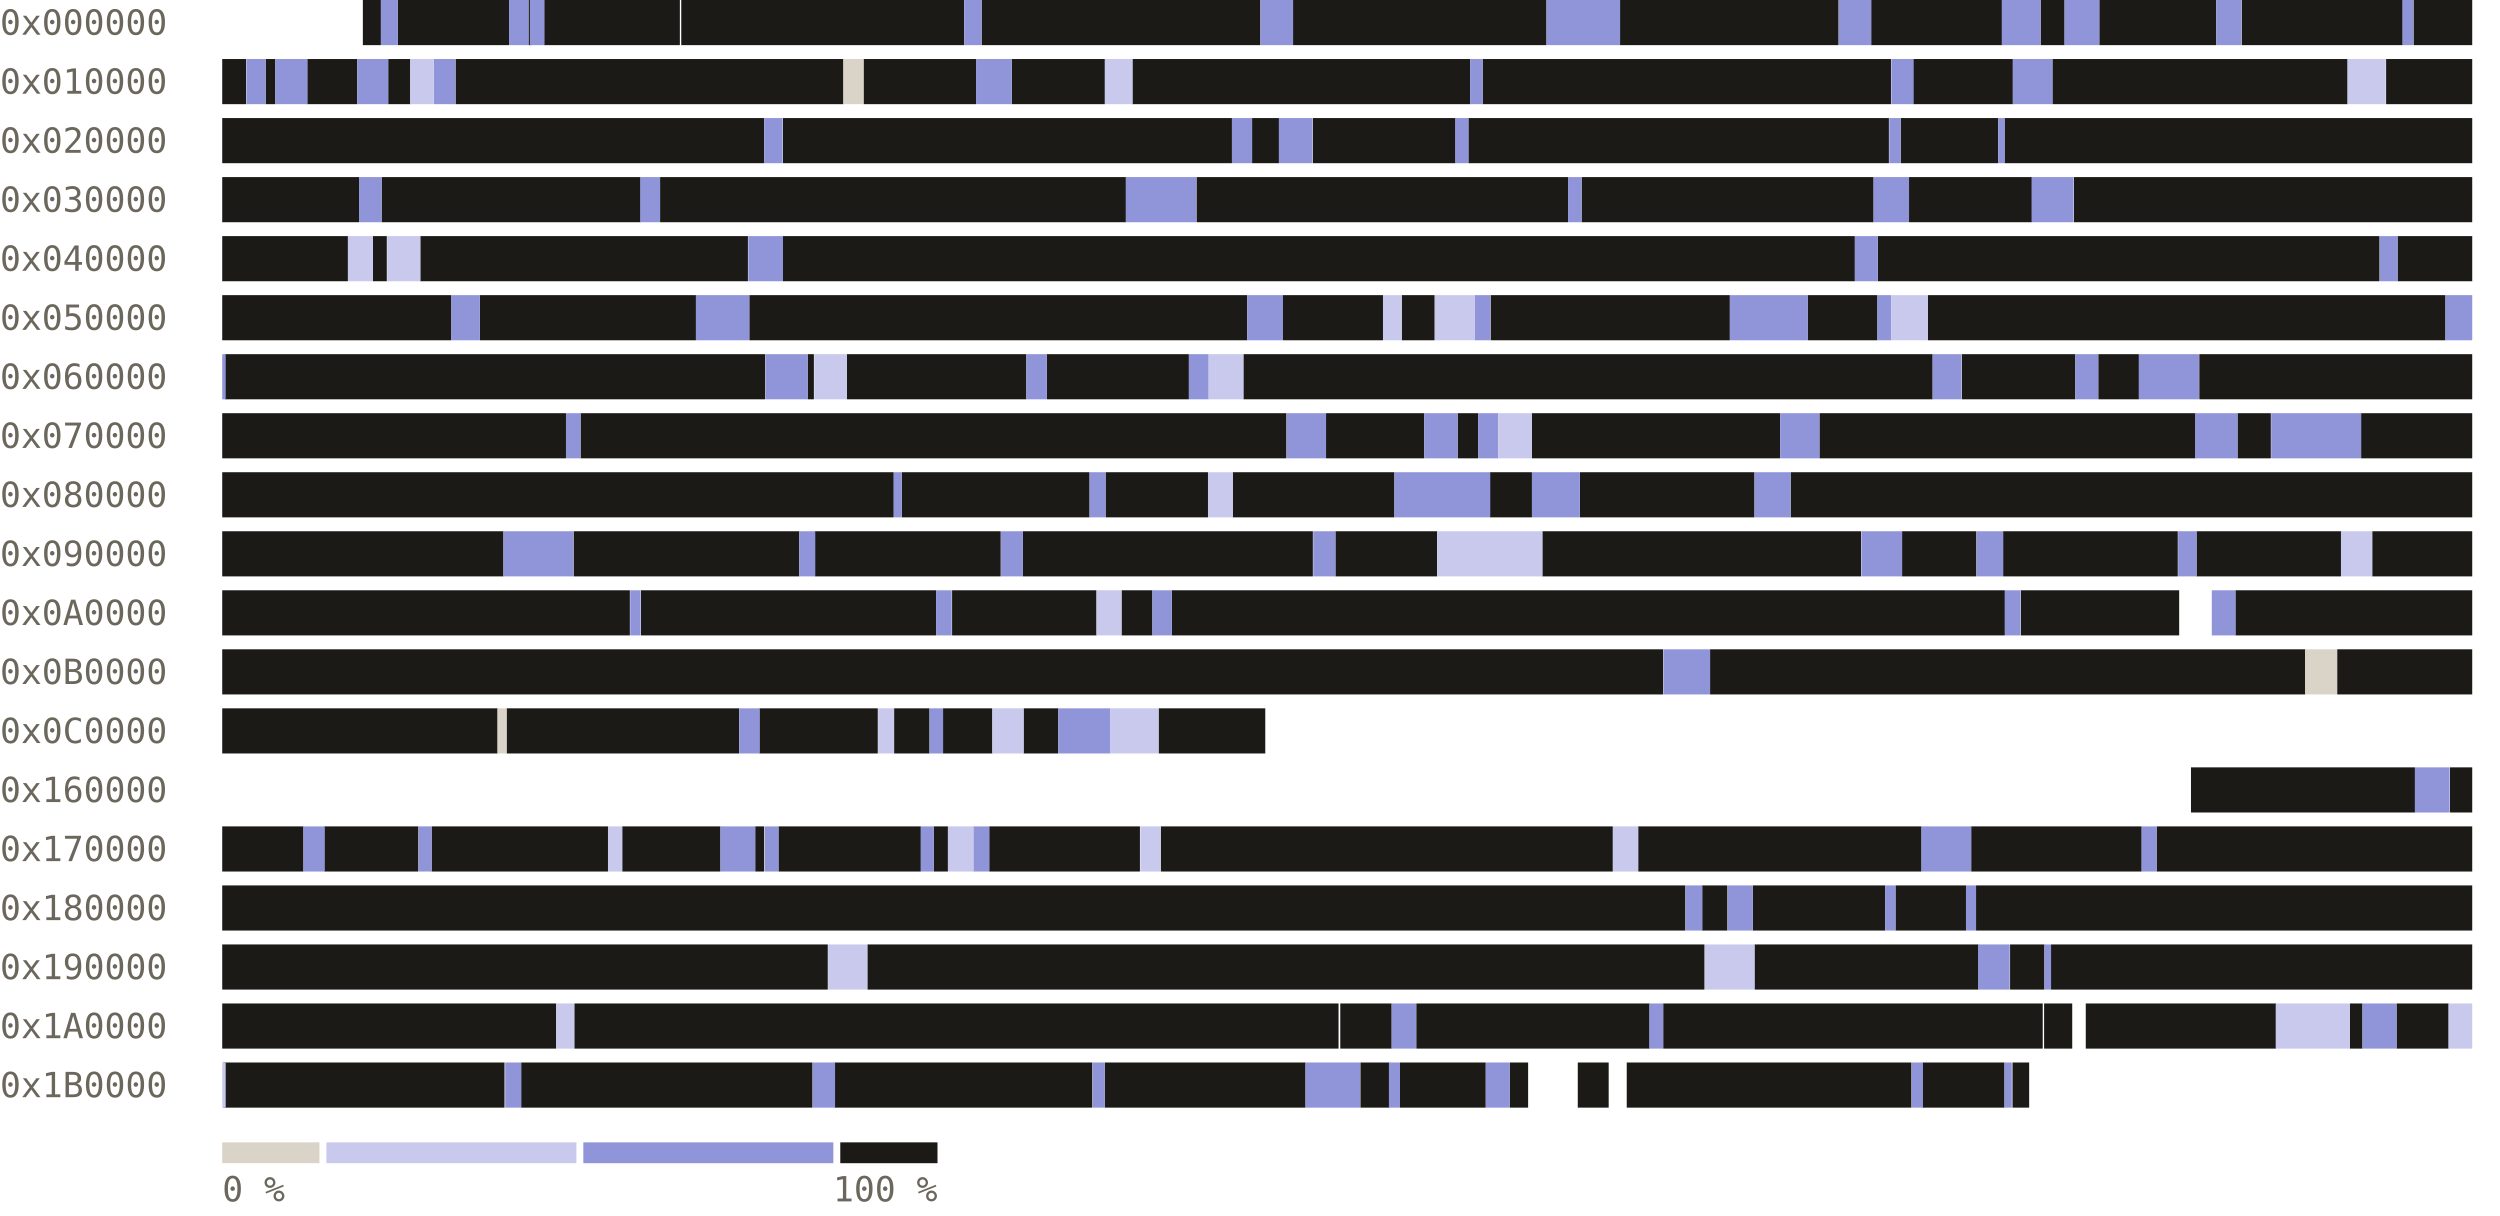
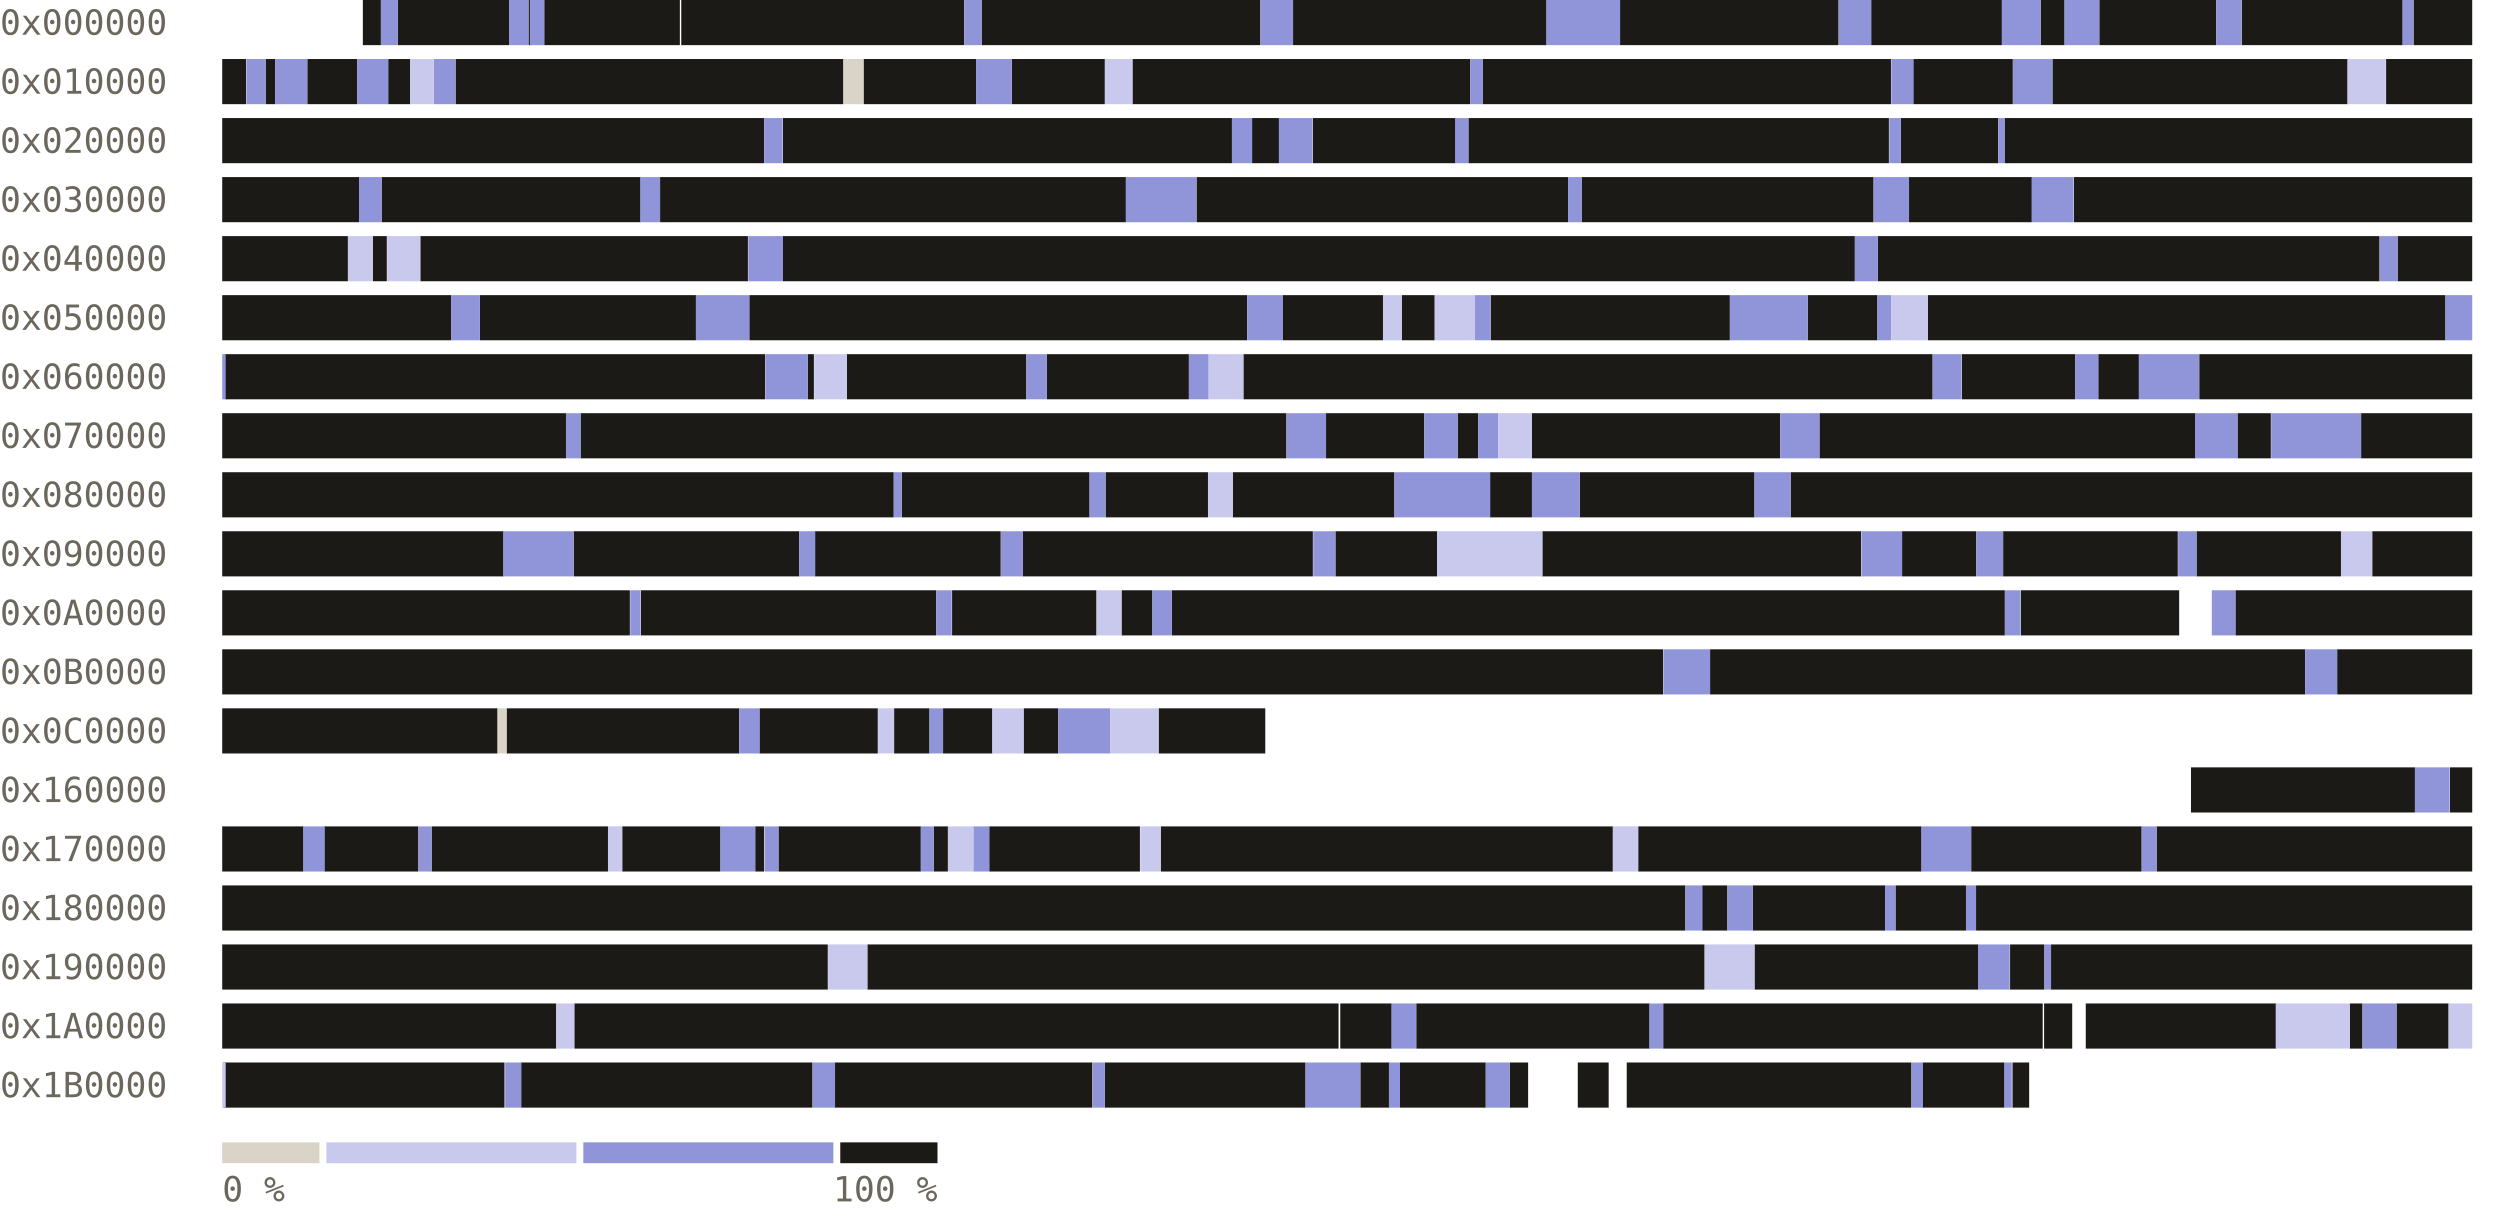
<svg xmlns="http://www.w3.org/2000/svg" viewBox="0 0 720 350" width="720" height="350">
  <style>text{font:10px monospace;fill:#6b675c}.q0{fill:#d9d4c7}.q1{fill:#e3e2f2}.q2{fill:#d6d6ef}.q3{fill:#c8c9ec}.q4{fill:#babce8}.q5{fill:#acafe4}.q6{fill:#9ea2df}.q7{fill:#9094d8}.q8{fill:#8186cf}.q9{fill:#7277c4}.q10{fill:#1b1a17}@media (prefers-color-scheme:dark){text{fill:#a8a293}.q0{fill:#4a463d}.q1{fill:#35375a}.q2{fill:#3c3f66}.q3{fill:#444772}.q4{fill:#4d517f}.q5{fill:#575b8c}.q6{fill:#62669a}.q7{fill:#6e72a8}.q8{fill:#7b7fb6}.q9{fill:#888cc4}.q10{fill:#d6d0bd}}</style>
  <text x="0" y="10">0x000000</text>
  <text x="0" y="27">0x010000</text>
  <text x="0" y="44">0x020000</text>
  <text x="0" y="61">0x030000</text>
  <text x="0" y="78">0x040000</text>
  <text x="0" y="95">0x050000</text>
  <text x="0" y="112">0x060000</text>
  <text x="0" y="129">0x070000</text>
  <text x="0" y="146">0x080000</text>
  <text x="0" y="163">0x090000</text>
  <text x="0" y="180">0x0A0000</text>
  <text x="0" y="197">0x0B0000</text>
  <text x="0" y="214">0x0C0000</text>
  <text x="0" y="231">0x160000</text>
  <text x="0" y="248">0x170000</text>
  <text x="0" y="265">0x180000</text>
  <text x="0" y="282">0x190000</text>
  <text x="0" y="299">0x1A0000</text>
  <text x="0" y="316">0x1B0000</text>
  <path class="q10" d="M104.5 0h5.2v13h-5.2zM114.6 0h32v13h-32zM152.2 0h1v13h-1zM156.7 0h39.1v13h-39.1zM196.2 0h81.5v13h-81.5zM282.7 0h80.3v13h-80.3zM372.4 0h73v13h-73zM466.5 0h63v13h-63zM538.9 0h37.7v13h-37.7zM587.7 0h6.9v13h-6.9zM604.6 0h33.7v13h-33.7zM645.6 0h46.4v13h-46.4zM695.1 0h16.9v13h-16.9zM64 17h6.9v13h-6.9zM76.5 17h2.8v13h-2.8zM88.5 17h14.4v13h-14.4zM111.8 17h6.4v13h-6.4zM131.2 17h111.7v13h-111.7zM248.7 17h32.4v13h-32.4zM291.4 17h26.8v13h-26.8zM326.1 17h97.3v13h-97.3zM427 17h117.6v13h-117.6zM551 17h28.7v13h-28.7zM591.1 17h85v13h-85zM687.2 17h24.8v13h-24.8zM64 34h156.1v13h-156.1zM225.5 34h129.3v13h-129.3zM360.6 34h7.8v13h-7.8zM378.1 34h41.1v13h-41.1zM422.9 34h121.1v13h-121.1zM547.4 34h28.1v13h-28.1zM577.3 34h134.7v13h-134.7zM64 51h39.4v13h-39.4zM109.9 51h74.6v13h-74.6zM190.1 51h134.2v13h-134.2zM344.6 51h107v13h-107zM455.5 51h84.1v13h-84.1zM549.8 51h35.4v13h-35.4zM597.3 51h114.7v13h-114.7zM64 68h36.2v13h-36.2zM107.4 68h4v13h-4zM121 68h94.4v13h-94.4zM225.5 68h308.7v13h-308.7zM540.8 68h144.5v13h-144.5zM690.5 68h21.5v13h-21.5zM64 85h66v13h-66zM138.2 85h62.3v13h-62.3zM215.8 85h143.4v13h-143.4zM369.5 85h28.8v13h-28.8zM403.7 85h9.5v13h-9.5zM429.3 85h68.9v13h-68.9zM520.6 85h20.1v13h-20.1zM555.2 85h149.1v13h-149.1zM64.8 102h155.6v13h-155.6zM232.6 102h1.8v13h-1.8zM243.9 102h51.7v13h-51.7zM301.5 102h40.9v13h-40.9zM358.1 102h198.5v13h-198.5zM565 102h32.7v13h-32.7zM604.3 102h11.7v13h-11.7zM633.4 102h78.6v13h-78.6zM64 119h99v13h-99zM167.2 119h203.3v13h-203.3zM381.9 119h28.3v13h-28.3zM419.8 119h5.9v13h-5.9zM441.2 119h71.5v13h-71.5zM524 119h108.3v13h-108.3zM644.4 119h9.6v13h-9.6zM680 119h32v13h-32zM64 136h193.4v13h-193.4zM259.7 136h54.1v13h-54.1zM318.4 136h29.5v13h-29.5zM355 136h46.6v13h-46.6zM429.1 136h12.1v13h-12.1zM455 136h50.3v13h-50.3zM515.7 136h196.3v13h-196.3zM64 153h81v13h-81zM165.2 153h65v13h-65zM234.7 153h53.5v13h-53.5zM294.6 153h83.5v13h-83.5zM384.6 153h29.3v13h-29.3zM444.2 153h91.8v13h-91.8zM547.8 153h21.4v13h-21.4zM576.9 153h50.3v13h-50.3zM632.6 153h41.6v13h-41.6zM683.2 153h28.8v13h-28.8zM64 170h117.4v13h-117.4zM184.6 170h85v13h-85zM274.2 170h41.6v13h-41.6zM323 170h8.9v13h-8.9zM337.5 170h239.9v13h-239.9zM582 170h45.6v13h-45.6zM643.8 170h68.2v13h-68.2zM64 187h415v13h-415zM492.5 187h171.4v13h-171.4zM673.1 187h38.9v13h-38.9zM64 204h79.3v13h-79.3zM145.9 204h67v13h-67zM218.7 204h34.1v13h-34.1zM257.5 204h10.2v13h-10.2zM271.6 204h14.2v13h-14.2zM294.8 204h10v13h-10zM333.7 204h30.7v13h-30.7zM631 221h64.5v13h-64.5zM705.6 221h6.4v13h-6.4zM64 238h23.4v13h-23.4zM93.4 238h27.1v13h-27.1zM124.3 238h50.8v13h-50.8zM179.2 238h28.3v13h-28.3zM217.5 238h2.6v13h-2.6zM224.2 238h41v13h-41zM268.9 238h4.1v13h-4.1zM284.9 238h43.4v13h-43.4zM334.3 238h130.2v13h-130.2zM471.8 238h81.6v13h-81.6zM567.7 238h49.1v13h-49.1zM621.1 238h90.9v13h-90.9zM64 255h421.4v13h-421.4zM490.2 255h7.3v13h-7.3zM504.8 255h38.1v13h-38.1zM545.9 255h20.3v13h-20.3zM569.1 255h142.9v13h-142.9zM64 272h174.4v13h-174.4zM249.8 272h241.1v13h-241.1zM505.3 272h64.5v13h-64.5zM578.9 272h9.9v13h-9.9zM590.7 272h121.3v13h-121.3zM64 289h96.2v13h-96.2zM165.4 289h220.1v13h-220.1zM386 289h14.8v13h-14.8zM407.9 289h67.2v13h-67.2zM479 289h109.3v13h-109.3zM588.7 289h8.1v13h-8.1zM600.7 289h54.8v13h-54.8zM676.8 289h3.6v13h-3.6zM690.2 289h15v13h-15zM64.3 306h81v13h-81zM150.1 306h83.9v13h-83.9zM240.4 306h74.2v13h-74.2zM318.2 306h57.8v13h-57.8zM391.8 306h8.3v13h-8.3zM403.2 306h24.7v13h-24.7zM434.8 306h5.3v13h-5.3zM454.4 306h8.9v13h-8.9zM468.5 306h82v13h-82zM553.7 306h23.6v13h-23.6zM579.6 306h4.8v13h-4.8z" />
-   <path class="q7" d="M109.7 0h4.9v13h-4.9zM146.6 0h5.6v13h-5.6zM152.6 0h4.2v13h-4.2zM277.7 0h5v13h-5zM363 0h9.4v13h-9.4zM445.4 0h21.2v13h-21.2zM529.6 0h9.3v13h-9.3zM576.5 0h11.2v13h-11.2zM594.6 0h10v13h-10zM638.3 0h7.2v13h-7.2zM691.9 0h3.1v13h-3.1zM71 17h5.5v13h-5.5zM79.3 17h9.2v13h-9.2zM102.9 17h8.9v13h-8.9zM124.9 17h6.2v13h-6.2zM281.1 17h10.3v13h-10.3zM423.4 17h3.6v13h-3.6zM544.7 17h6.4v13h-6.4zM579.7 17h11.4v13h-11.4zM220.1 34h5.3v13h-5.3zM354.8 34h5.8v13h-5.8zM368.3 34h9.7v13h-9.7zM419.1 34h3.8v13h-3.8zM544.1 34h3.3v13h-3.3zM575.5 34h1.9v13h-1.9zM103.4 51h6.5v13h-6.5zM184.4 51h5.7v13h-5.7zM324.2 51h20.3v13h-20.3zM451.6 51h3.9v13h-3.9zM539.6 51h10.2v13h-10.2zM585.1 51h12.1v13h-12.1zM215.5 68h10v13h-10zM534.2 68h6.6v13h-6.6zM685.4 68h5.1v13h-5.1zM130 85h8.2v13h-8.2zM200.4 85h15.4v13h-15.4zM359.2 85h10.3v13h-10.3zM424.8 85h4.4v13h-4.4zM498.2 85h22.4v13h-22.4zM540.7 85h4v13h-4zM704.3 85h7.7v13h-7.7zM64 102h1v13h-1zM220.5 102h12.1v13h-12.1zM295.6 102h5.9v13h-5.9zM342.4 102h5.7v13h-5.7zM556.6 102h8.3v13h-8.3zM597.7 102h6.6v13h-6.6zM616 102h17.3v13h-17.3zM163 119h4.2v13h-4.2zM370.6 119h11.3v13h-11.3zM410.2 119h9.6v13h-9.6zM425.7 119h5.8v13h-5.8zM512.7 119h11.3v13h-11.3zM632.2 119h12.2v13h-12.2zM654.1 119h25.9v13h-25.9zM257.4 136h2.3v13h-2.3zM313.8 136h4.6v13h-4.6zM401.6 136h27.6v13h-27.6zM441.2 136h13.8v13h-13.8zM505.3 136h10.4v13h-10.4zM145 153h20.1v13h-20.1zM230.2 153h4.6v13h-4.6zM288.3 153h6.3v13h-6.3zM378.2 153h6.4v13h-6.4zM536.1 153h11.7v13h-11.7zM569.3 153h7.6v13h-7.6zM627.3 153h5.3v13h-5.3zM181.5 170h3v13h-3zM269.6 170h4.5v13h-4.5zM331.9 170h5.6v13h-5.6zM577.4 170h4.5v13h-4.5zM637 170h6.8v13h-6.8zM479.1 187h13.4v13h-13.4zM212.9 204h5.9v13h-5.9zM267.7 204h3.9v13h-3.9zM304.8 204h15v13h-15zM695.5 221h10v13h-10zM87.4 238h6.1v13h-6.1zM120.6 238h3.7v13h-3.7zM207.5 238h10v13h-10zM220.3 238h3.9v13h-3.9zM265.2 238h3.7v13h-3.7zM280.3 238h4.6v13h-4.6zM553.4 238h14.3v13h-14.3zM616.8 238h4.3v13h-4.3zM485.5 255h4.8v13h-4.8zM497.6 255h7.2v13h-7.2zM542.9 255h3v13h-3zM566.2 255h2.9v13h-2.9zM569.7 272h9.1v13h-9.1zM588.8 272h1.9v13h-1.9zM400.8 289h7v13h-7zM475 289h4v13h-4zM680.4 289h9.8v13h-9.8zM145.5 306h4.6v13h-4.6zM234.1 306h6.4v13h-6.4zM314.7 306h3.5v13h-3.5zM376 306h15.7v13h-15.7zM400 306h3.2v13h-3.2zM427.9 306h6.9v13h-6.9zM550.6 306h3.2v13h-3.2zM577.3 306h2.1v13h-2.1z" />
+   <path class="q7" d="M109.7 0h4.9v13h-4.9zM146.6 0h5.6v13h-5.6zM152.6 0h4.2v13h-4.2zM277.7 0h5v13h-5zM363 0h9.4v13h-9.4zM445.4 0h21.2v13h-21.2zM529.6 0h9.3v13h-9.3zM576.5 0h11.2v13h-11.2zM594.6 0h10v13h-10zM638.3 0h7.2v13h-7.2zM691.9 0h3.1v13h-3.1zM71 17h5.5v13h-5.5zM79.3 17h9.2v13h-9.2zM102.9 17h8.9v13h-8.9zM124.9 17h6.2v13h-6.2zM281.1 17h10.3v13h-10.3zM423.4 17h3.6v13h-3.6zM544.7 17h6.4v13h-6.4zM579.7 17h11.4v13h-11.4zM220.1 34h5.3v13h-5.3zM354.8 34h5.8v13h-5.8zM368.3 34h9.7v13h-9.7zM419.1 34h3.8v13h-3.8zM544.1 34h3.3v13h-3.3zM575.5 34h1.9v13h-1.9zM103.4 51h6.5v13h-6.5zM184.4 51h5.7v13h-5.7zM324.2 51h20.3v13h-20.3zM451.6 51h3.9v13h-3.9zM539.6 51h10.2v13h-10.2zM585.1 51h12.1v13h-12.1zM215.5 68h10v13h-10zM534.2 68h6.6v13h-6.6zM685.4 68h5.1v13h-5.1zM130 85h8.2v13h-8.2zM200.4 85h15.4v13h-15.4zM359.2 85h10.3v13h-10.3zM424.8 85h4.4v13h-4.4zM498.2 85h22.4v13h-22.4zM540.7 85h4v13h-4zM704.3 85h7.7v13h-7.7zM64 102h1v13h-1zM220.5 102h12.1v13h-12.1zM295.6 102h5.9v13h-5.9zM342.4 102h5.7v13h-5.7zM556.6 102h8.3v13h-8.3zM597.7 102h6.6v13h-6.6zM616 102h17.3v13h-17.3zM163 119h4.2v13h-4.2zM370.6 119h11.3v13h-11.3zM410.2 119h9.6v13h-9.6zM425.7 119h5.8v13h-5.8zM512.7 119h11.3v13h-11.3zM632.2 119h12.2v13h-12.2zM654.1 119h25.9v13h-25.9zM257.4 136h2.3v13h-2.3zM313.8 136h4.6v13h-4.6zM401.6 136h27.6v13h-27.6zM441.2 136h13.8v13h-13.8zM505.3 136h10.4v13h-10.4zM145 153h20.1v13h-20.1zM230.2 153h4.6v13h-4.6zM288.3 153h6.3v13h-6.3zM378.2 153h6.4v13h-6.4zM536.1 153h11.7v13h-11.7zM569.3 153h7.6v13h-7.6zM627.3 153h5.3v13h-5.3zM181.5 170h3v13h-3zM269.6 170h4.5v13h-4.5zM331.9 170h5.6v13h-5.6zM577.4 170h4.5v13h-4.5zM637 170h6.8v13h-6.8zM479.1 187h13.4v13h-13.4zM663.9 187h9.2v13h-9.2zM212.9 204h5.9v13h-5.9zM267.7 204h3.9v13h-3.9zM304.8 204h15v13h-15zM695.5 221h10v13h-10zM87.4 238h6.1v13h-6.1zM120.6 238h3.7v13h-3.7zM207.5 238h10v13h-10zM220.3 238h3.9v13h-3.9zM265.2 238h3.7v13h-3.7zM280.3 238h4.6v13h-4.6zM553.4 238h14.3v13h-14.3zM616.8 238h4.3v13h-4.3zM485.5 255h4.8v13h-4.8zM497.6 255h7.2v13h-7.2zM542.9 255h3v13h-3zM566.2 255h2.9v13h-2.9zM569.7 272h9.1v13h-9.1zM588.8 272h1.9v13h-1.9zM400.8 289h7v13h-7zM475 289h4v13h-4zM680.4 289h9.8v13h-9.8zM145.5 306h4.6v13h-4.6zM234.1 306h6.4v13h-6.4zM314.7 306h3.5v13h-3.5zM376 306h15.7v13h-15.7zM400 306h3.2v13h-3.2zM427.9 306h6.9v13h-6.9zM550.6 306h3.2v13h-3.2zM577.3 306h2.1v13h-2.1z" />
  <path class="q3" d="M118.1 17h6.8v13h-6.8zM318.2 17h8v13h-8zM676.1 17h11v13h-11zM100.2 68h7.2v13h-7.2zM111.5 68h9.6v13h-9.6zM398.3 85h5.4v13h-5.4zM413.2 85h11.6v13h-11.6zM544.7 85h10.5v13h-10.5zM234.5 102h9.4v13h-9.4zM348.1 102h10v13h-10zM431.5 119h9.7v13h-9.7zM347.9 136h7.2v13h-7.2zM413.9 153h30.3v13h-30.3zM674.2 153h9v13h-9zM315.8 170h7.2v13h-7.2zM252.9 204h4.6v13h-4.6zM285.8 204h9v13h-9zM319.8 204h13.8v13h-13.8zM175.1 238h4.1v13h-4.1zM273 238h7.4v13h-7.4zM328.4 238h5.8v13h-5.8zM464.5 238h7.3v13h-7.3zM238.5 272h11.3v13h-11.3zM491 272h14.3v13h-14.3zM160.2 289h5.2v13h-5.2zM655.4 289h21.4v13h-21.4zM705.2 289h6.8v13h-6.8zM64 306h1v13h-1z" />
-   <path class="q0" d="M242.9 17h5.8v13h-5.8zM663.9 187h9.2v13h-9.2zM143.3 204h2.6v13h-2.6z" />
+   <path class="q0" d="M242.9 17h5.8v13h-5.8zM143.3 204h2.6v13h-2.6z" />
  <rect class="q0" x="64" y="329" width="28" height="6" />
  <rect class="q3" x="94" y="329" width="72" height="6" />
  <rect class="q7" x="168" y="329" width="72" height="6" />
  <rect class="q10" x="242" y="329" width="28" height="6" />
  <text x="64" y="346">0 %</text>
  <text x="270" y="346" text-anchor="end">100 %</text>
</svg>
